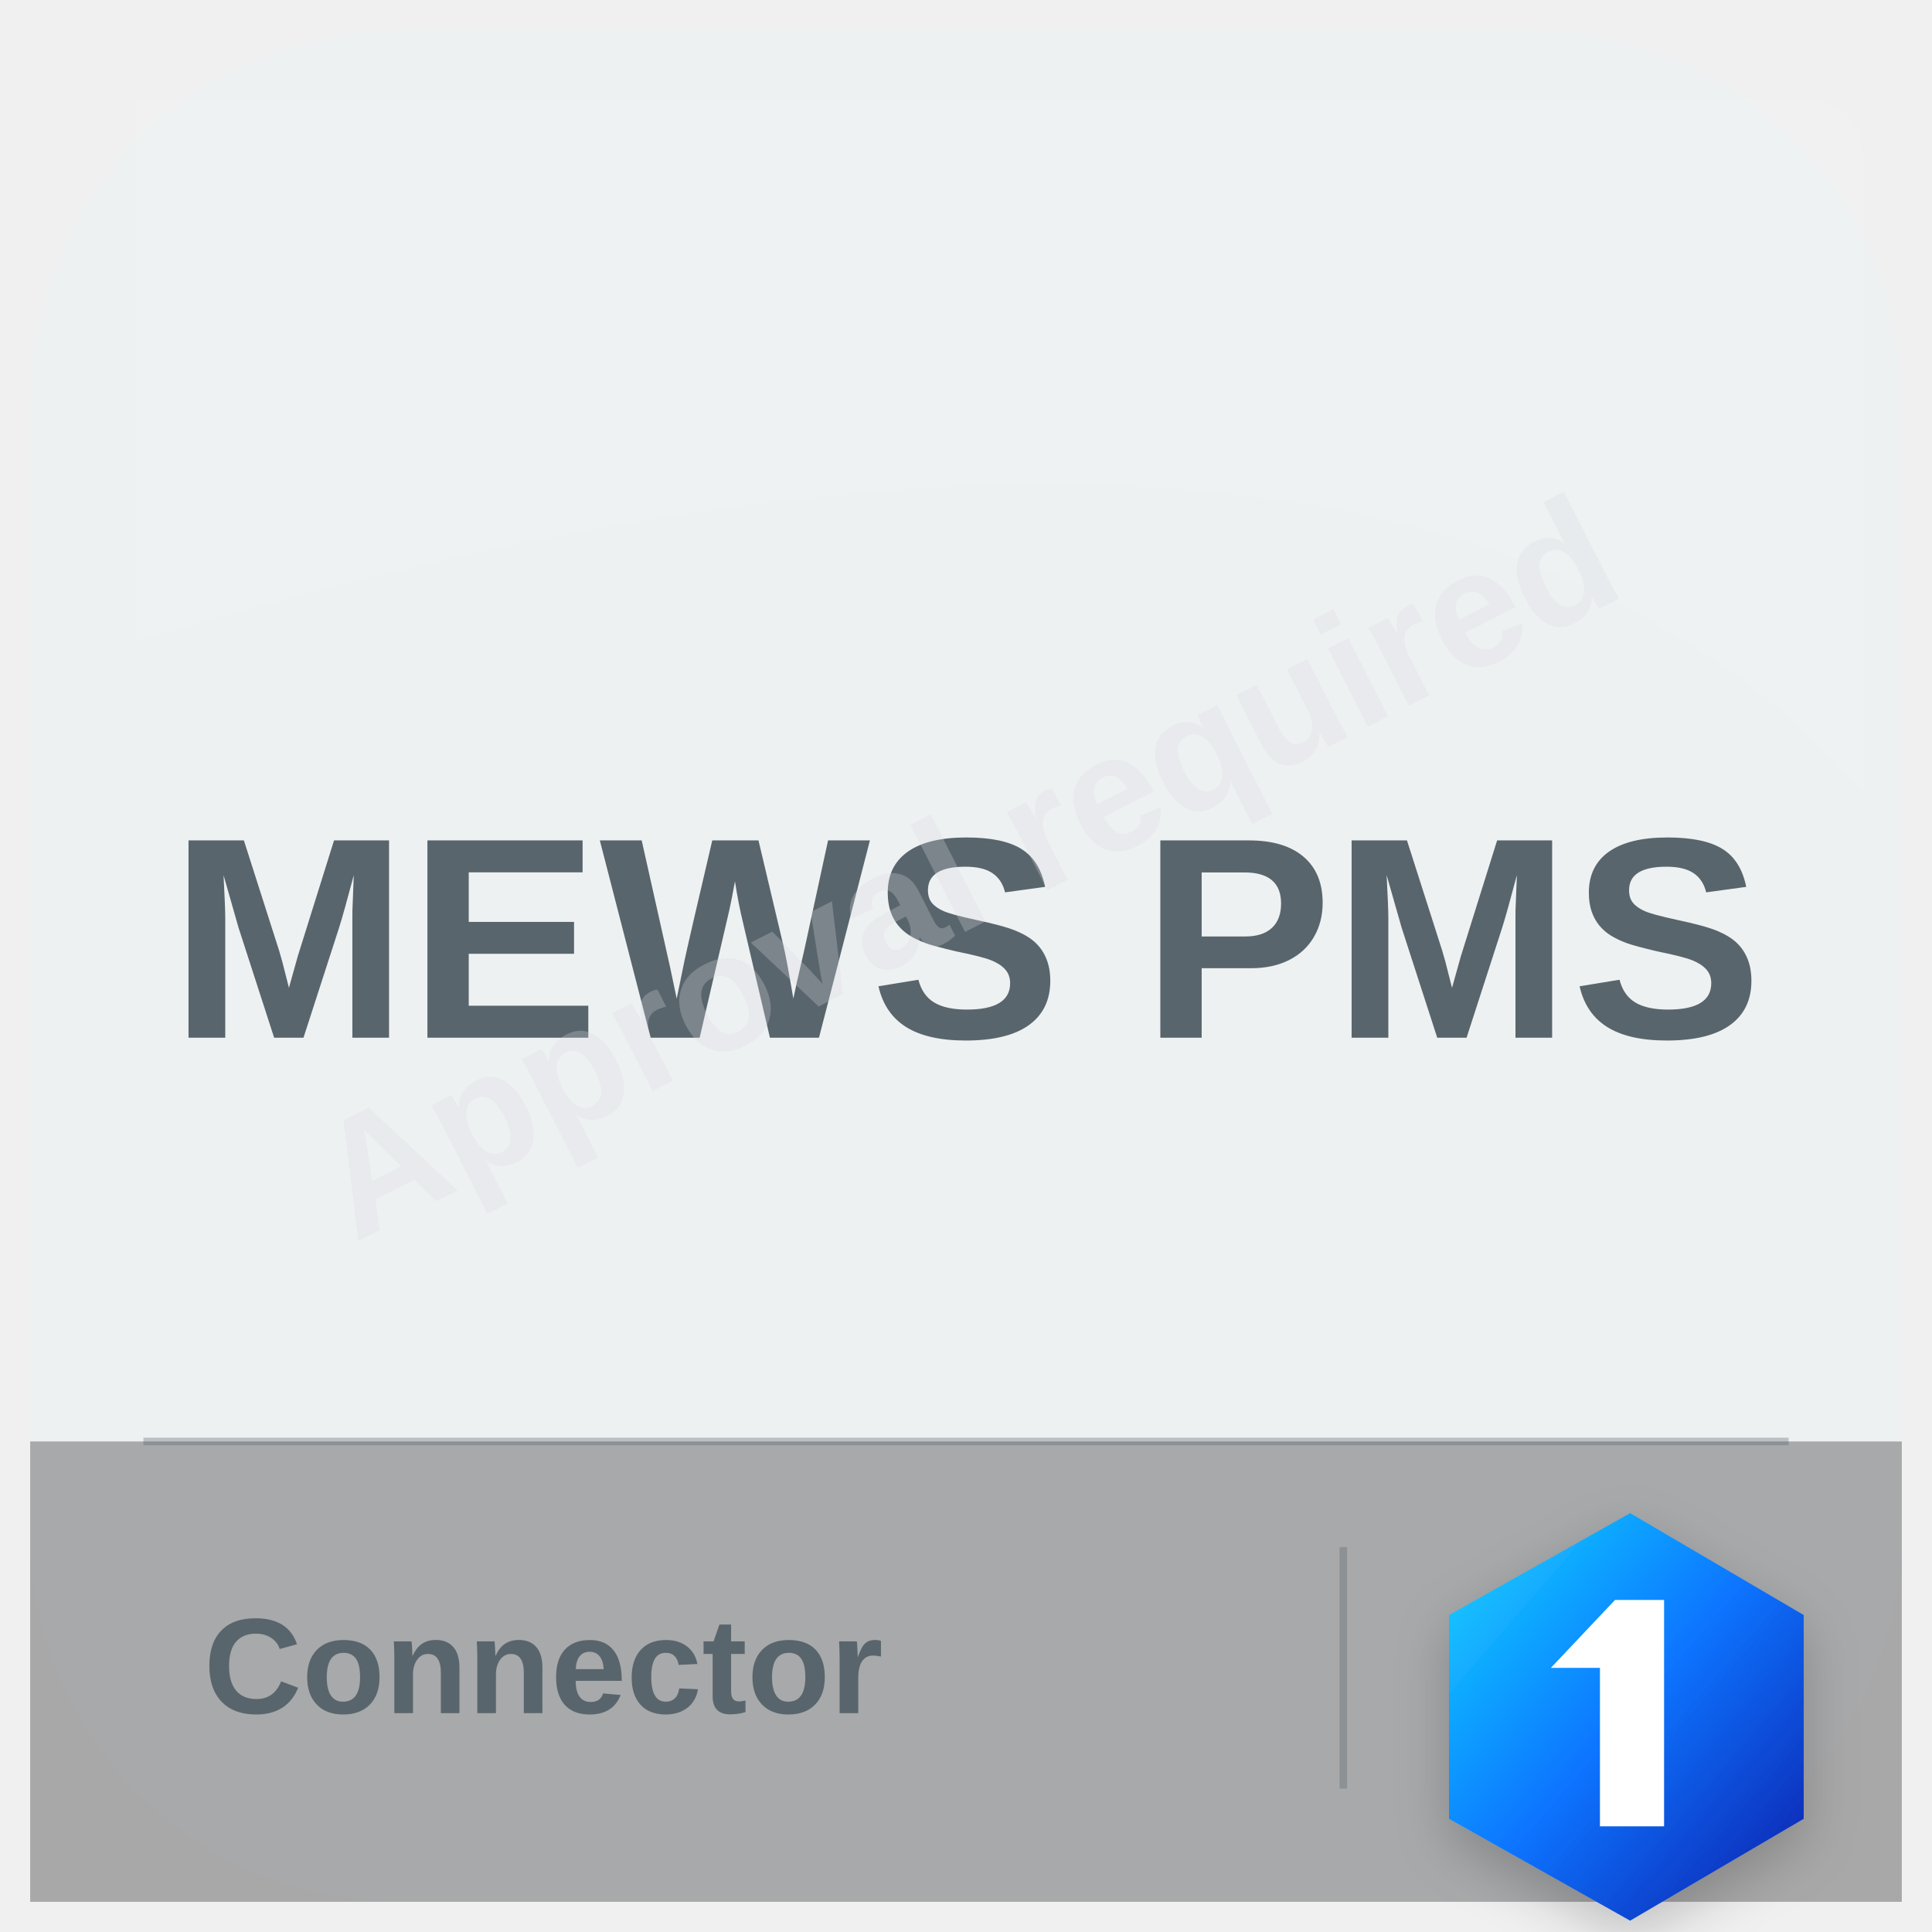
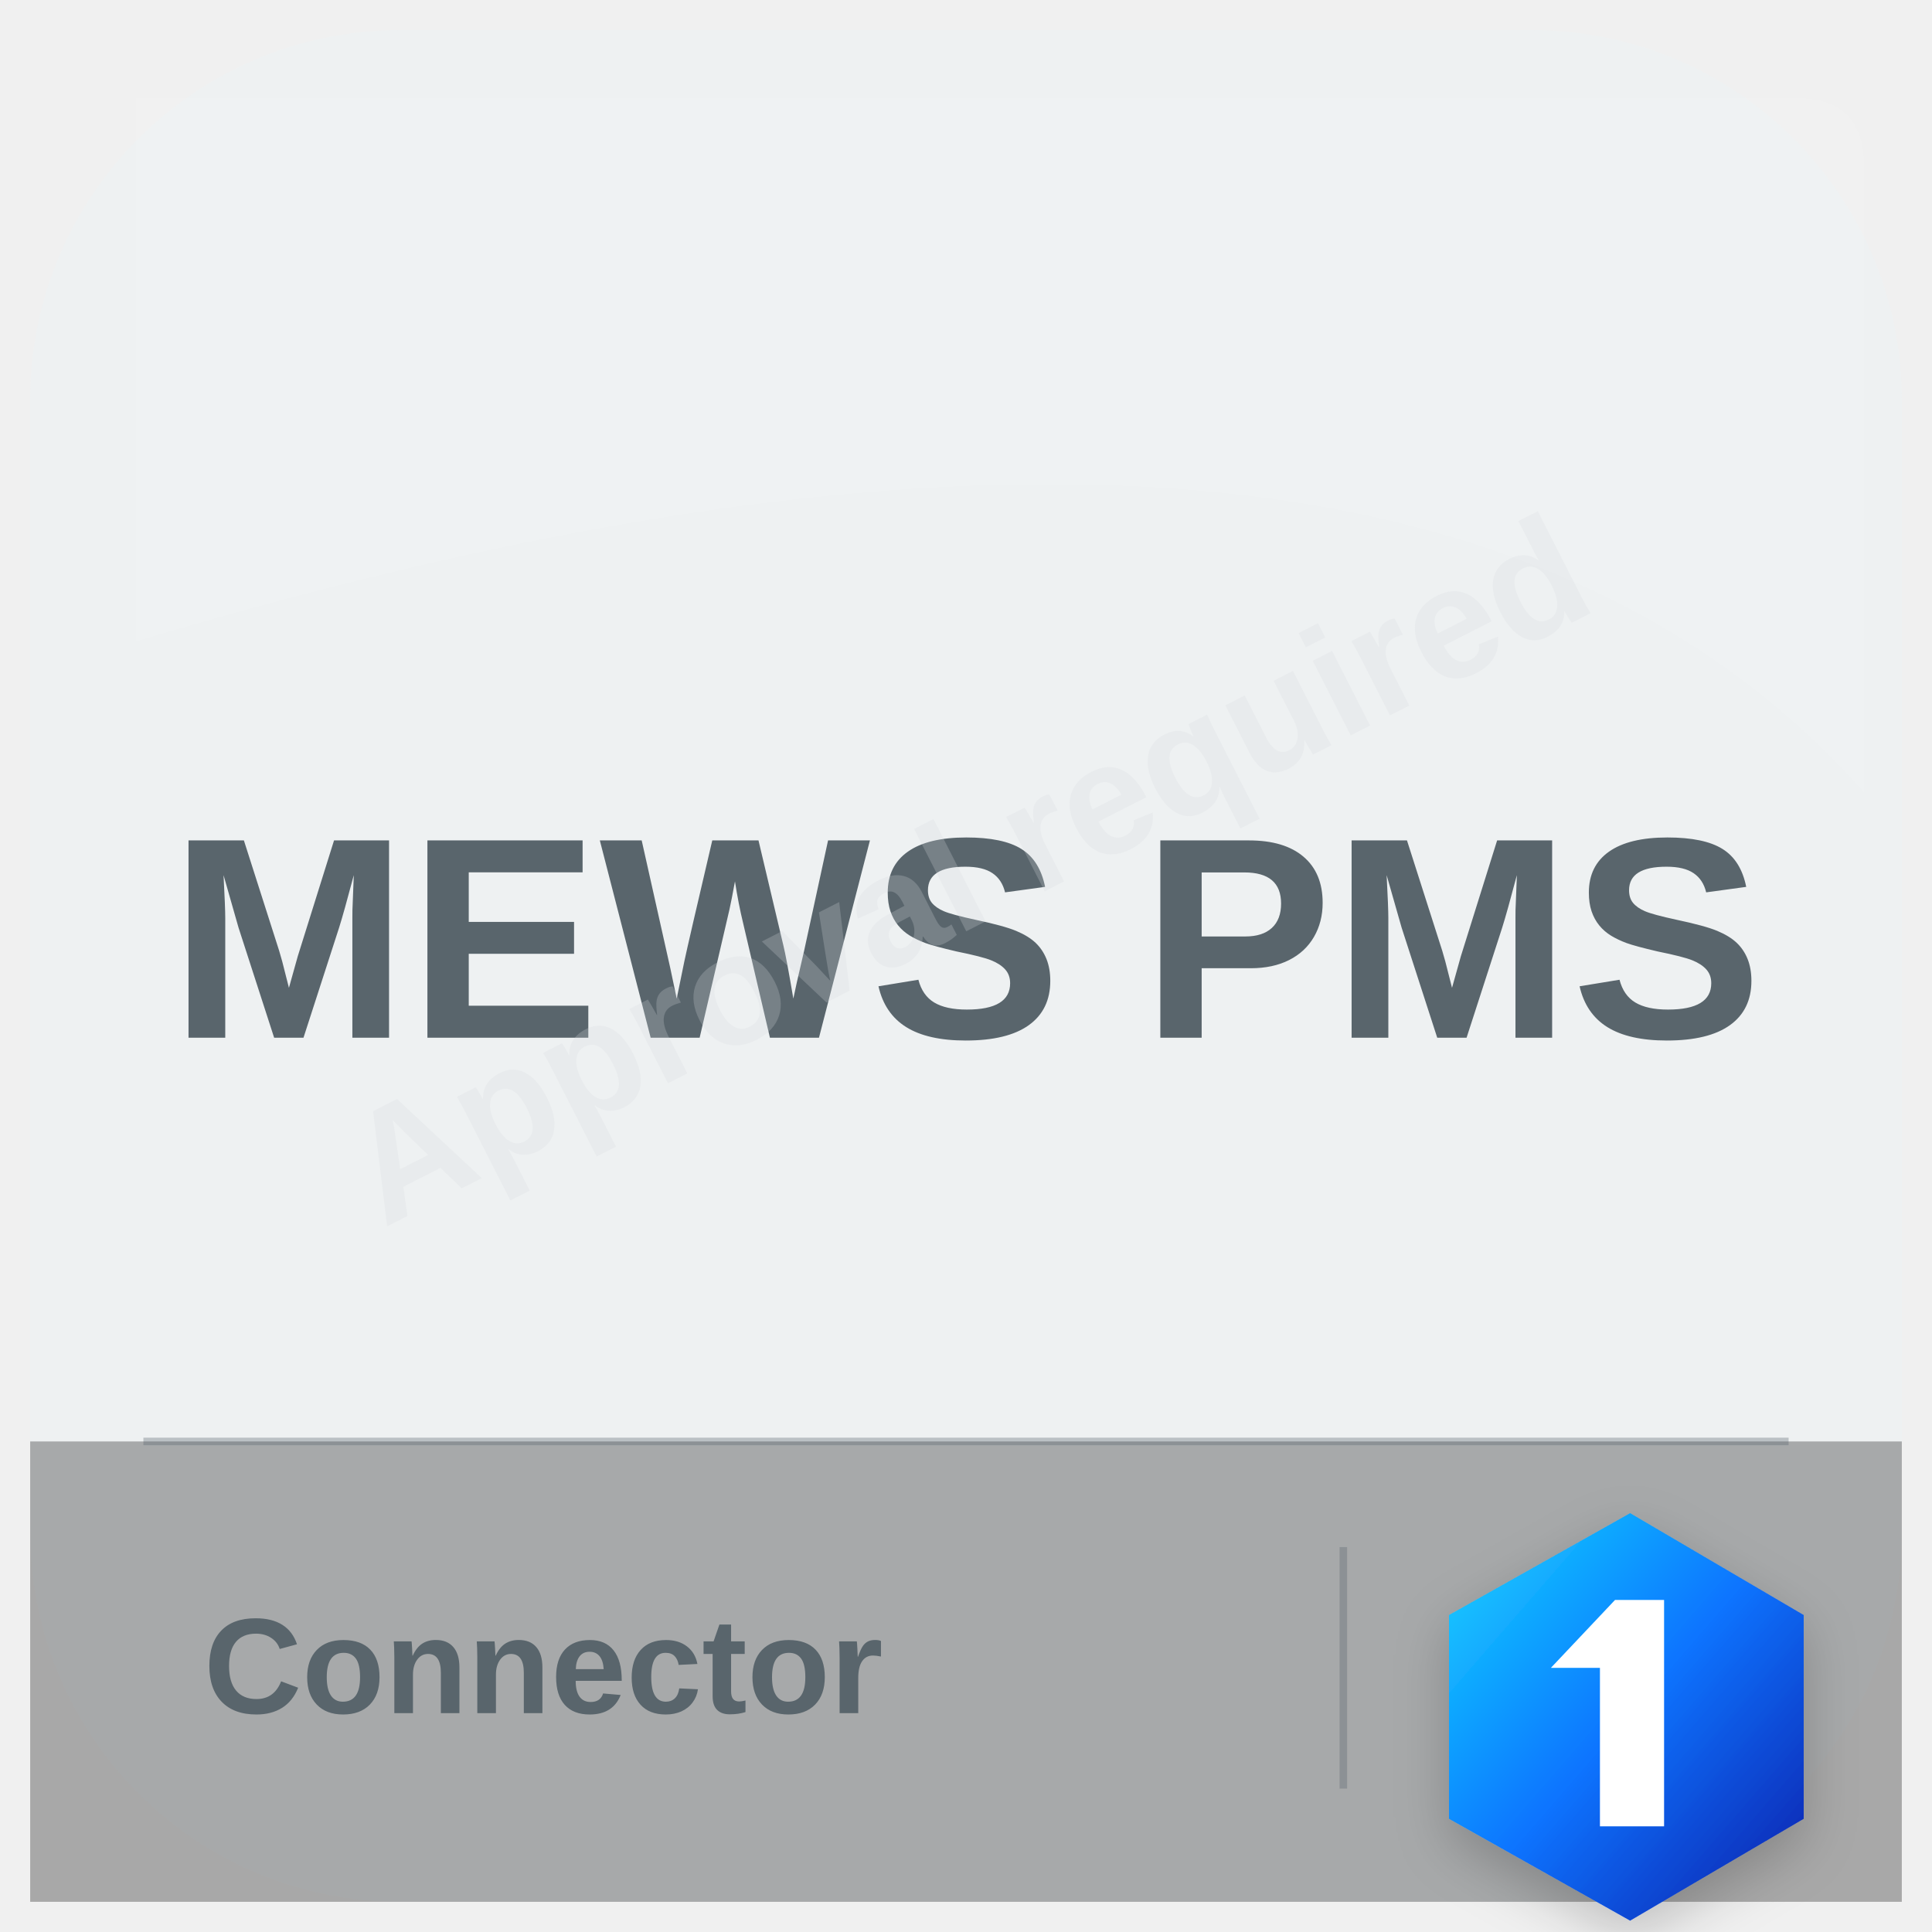
<svg xmlns="http://www.w3.org/2000/svg" viewBox="0 0 512 512" role="img" aria-label="MEWS PMS connector">
  <defs>
    <linearGradient id="one" x1="0" y1="0" x2="1" y2="1">
      <stop stop-color="#19d8ff" />
      <stop offset=".5" stop-color="#0874ff" />
      <stop offset="1" stop-color="#071ca8" />
    </linearGradient>
    <filter id="s" x="-30%" y="-30%" width="160%" height="160%">
      <feDropShadow dx="0" dy="5" stdDeviation="7" flood-opacity=".20" />
    </filter>
  </defs>
  <rect x="8" y="8" width="496" height="496" rx="98" fill="#EEF1F2" />
-   <path d="M36 26 H476 Q494 26 494 44 V210 Q370 70 36 170Z" fill="#FFFFFF" opacity=".06" />
-   <text x="256" y="275" text-anchor="middle" font-family="Arial,Helvetica,sans-serif" font-size="76" font-weight="800" fill="#59656C">MEWS PMS</text>
-   <g transform="rotate(-27 256 230)" opacity="0.28">
-     <text x="256" y="245" text-anchor="middle" font-family="Arial,Helvetica,sans-serif" font-size="44" font-weight="700" fill="#D6D9DE">Approval required</text>
+   <path d="M36 26 H476 Q494 26 494 44 V210 Q370 70 36 170Z" fill="#fff" opacity=".06" />
+   <text x="256" y="275" text-anchor="middle" font-family="Arial,sans-serif" font-size="76" font-weight="800" fill="#59656C">MEWS PMS</text>
+   <g transform="rotate(-27 256 230)" opacity=".24">
+     <text x="256" y="245" text-anchor="middle" font-family="Arial,sans-serif" font-size="42" font-weight="700" fill="#D6D9DE">Approval required</text>
  </g>
  <rect x="8" y="382" width="496" height="122" fill="#000000" opacity="0.30" />
  <line x1="38" y1="382" x2="474" y2="382" stroke="#59656C" opacity=".35" stroke-width="2" />
-   <text x="54" y="454" font-family="Arial,Helvetica,sans-serif" font-size="36" font-weight="700" fill="#59656C">Connector</text>
+   <text x="54" y="454" font-family="Arial,sans-serif" font-size="36" font-weight="700" fill="#59656C">Connector</text>
  <line x1="356" y1="410" x2="356" y2="474" stroke="#59656C" opacity=".35" stroke-width="2" />
  <g transform="translate(384 401)" filter="url(#s)">
    <path d="M48 0 94 27v54L48 108 0 81V27Z" fill="url(#one)" />
    <path d="M44 23 27 41h13v42h17V23Z" fill="#fff" />
  </g>
</svg>
